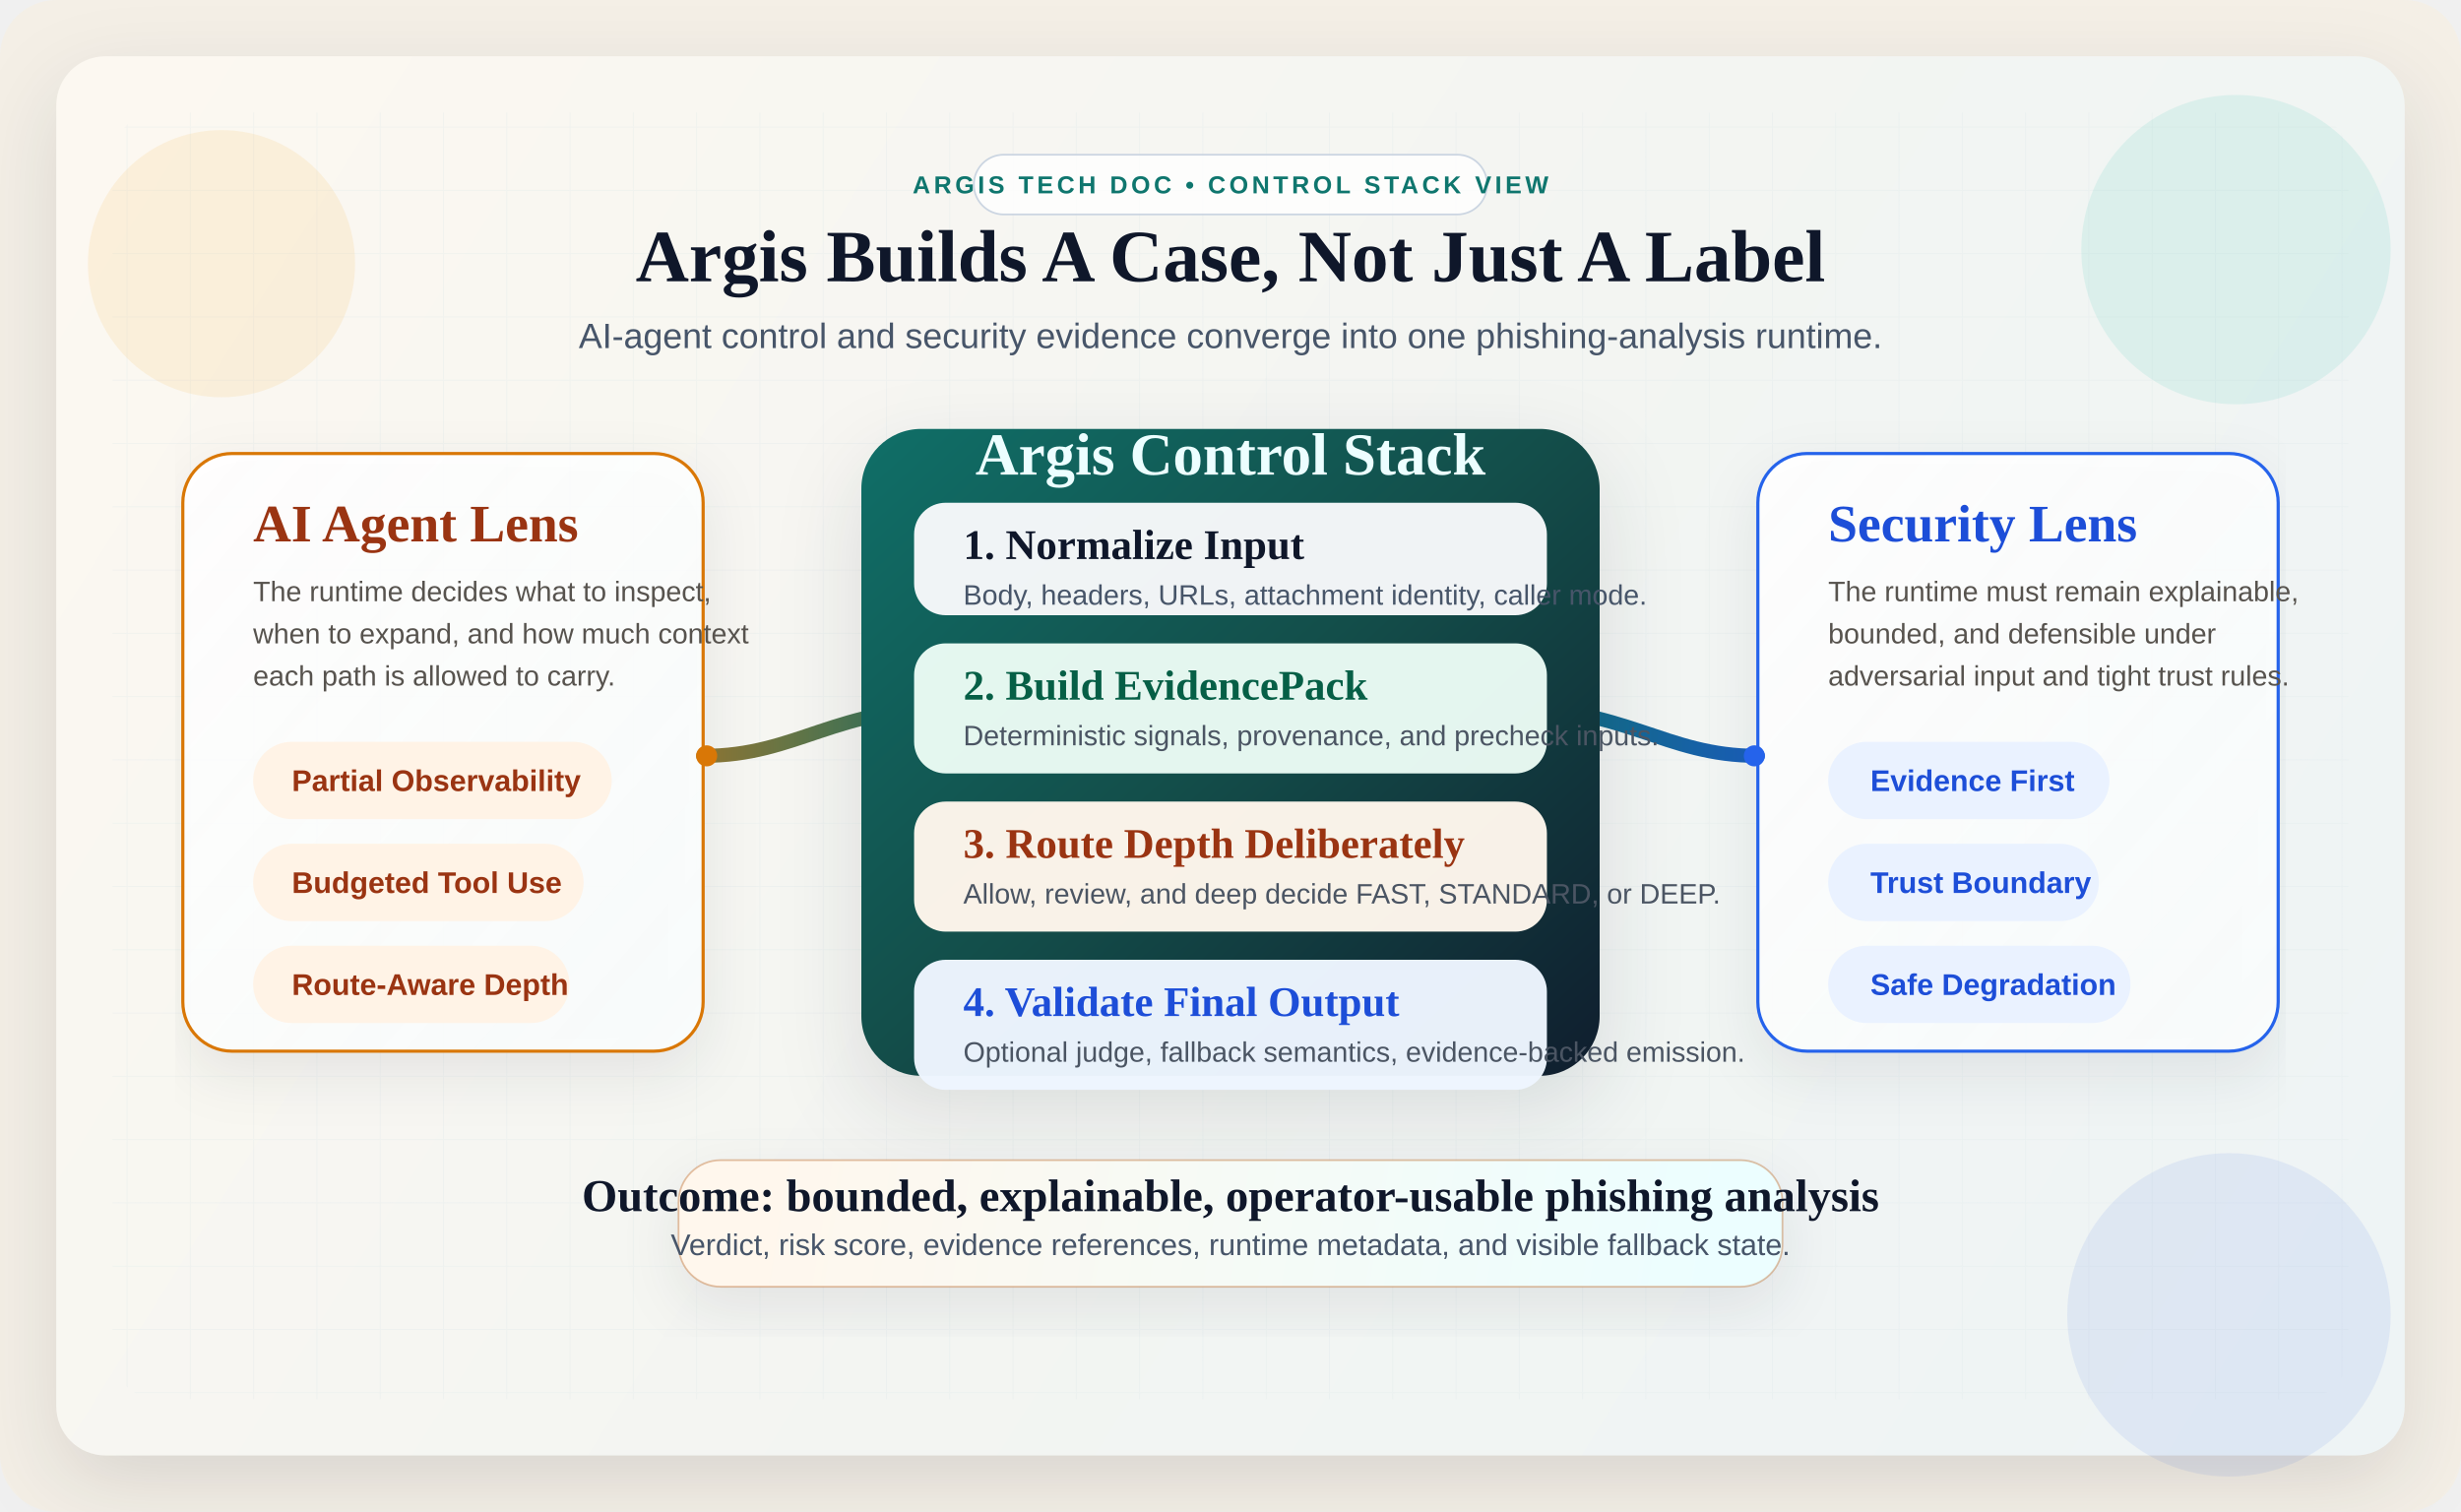
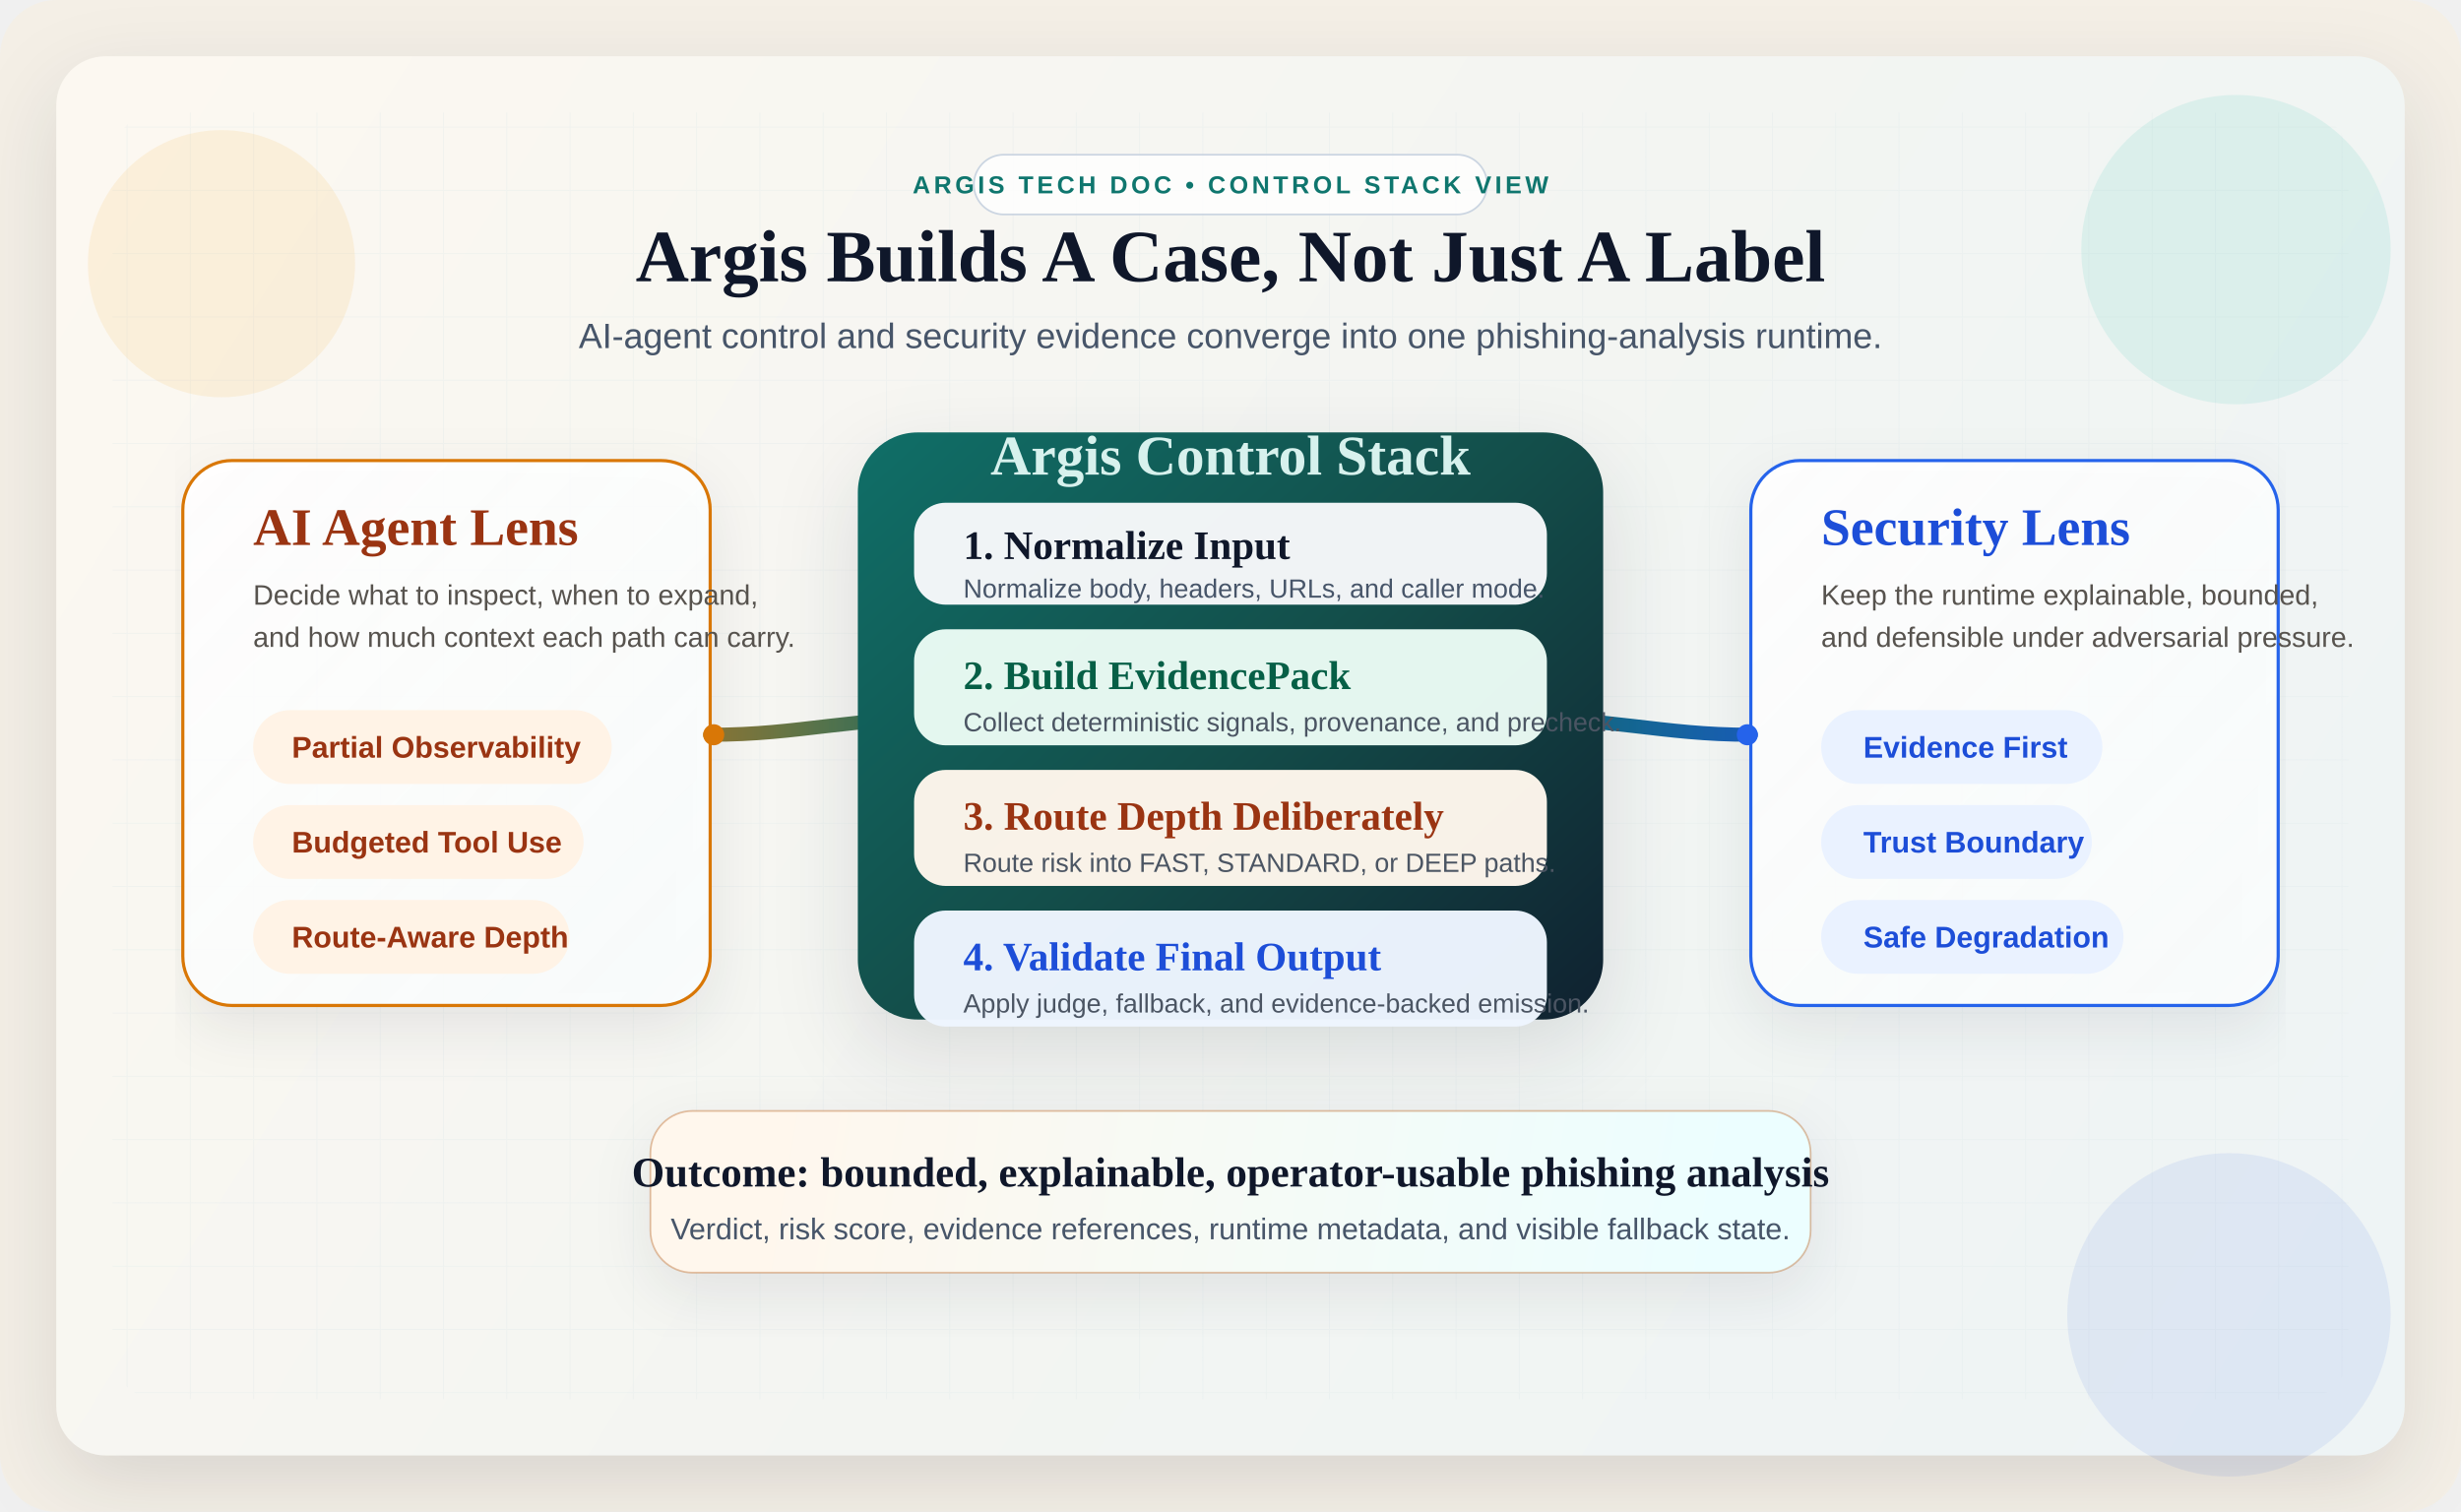
<svg xmlns="http://www.w3.org/2000/svg" width="1400" height="860" viewBox="0 0 1400 860" fill="none" role="img" aria-labelledby="title desc">
  <defs>
    <linearGradient id="bg" x1="80" y1="40" x2="1320" y2="820" gradientUnits="userSpaceOnUse">
      <stop stop-color="#FCF8F1" />
      <stop offset="0.52" stop-color="#F3F5F2" />
      <stop offset="1" stop-color="#EEF4F5" />
    </linearGradient>
    <linearGradient id="panel" x1="0" y1="0" x2="1" y2="1">
      <stop stop-color="#FFFFFF" stop-opacity="0.92" />
      <stop offset="1" stop-color="#F8FBFB" stop-opacity="0.98" />
    </linearGradient>
    <linearGradient id="stack" x1="481" y1="174" x2="920" y2="654" gradientUnits="userSpaceOnUse">
      <stop stop-color="#0F766E" />
      <stop offset="0.5" stop-color="#134E4A" />
      <stop offset="1" stop-color="#0F172A" />
    </linearGradient>
    <linearGradient id="flowLeft" x1="320" y1="322" x2="560" y2="322" gradientUnits="userSpaceOnUse">
      <stop stop-color="#C97316" />
      <stop offset="1" stop-color="#0F766E" />
    </linearGradient>
    <linearGradient id="flowRight" x1="1080" y1="322" x2="840" y2="322" gradientUnits="userSpaceOnUse">
      <stop stop-color="#1D4ED8" />
      <stop offset="1" stop-color="#0F766E" />
    </linearGradient>
    <linearGradient id="output" x1="430" y1="686" x2="970" y2="774" gradientUnits="userSpaceOnUse">
      <stop stop-color="#FFF7ED" />
      <stop offset="1" stop-color="#ECFEFF" />
    </linearGradient>
    <filter id="shadowSoft" x="0" y="0" width="1400" height="860" filterUnits="userSpaceOnUse" color-interpolation-filters="sRGB">
      <feFlood flood-opacity="0" result="BackgroundImageFix" />
      <feColorMatrix in="SourceAlpha" type="matrix" values="0 0 0 0 0 0 0 0 0 0 0 0 0 0 0 0 0 0 127 0" result="hardAlpha" />
      <feOffset dy="18" />
      <feGaussianBlur stdDeviation="24" />
      <feColorMatrix type="matrix" values="0 0 0 0 0.059 0 0 0 0 0.09 0 0 0 0 0.165 0 0 0 0.12 0" />
      <feBlend mode="normal" in2="BackgroundImageFix" result="effect1_dropShadow_0_1" />
      <feBlend mode="normal" in="SourceGraphic" in2="effect1_dropShadow_0_1" result="shape" />
    </filter>
    <filter id="shadowCard" x="100" y="120" width="1200" height="640" filterUnits="userSpaceOnUse" color-interpolation-filters="sRGB">
      <feFlood flood-opacity="0" result="BackgroundImageFix" />
      <feColorMatrix in="SourceAlpha" type="matrix" values="0 0 0 0 0 0 0 0 0 0 0 0 0 0 0 0 0 0 127 0" result="hardAlpha" />
      <feOffset dy="12" />
      <feGaussianBlur stdDeviation="16" />
      <feColorMatrix type="matrix" values="0 0 0 0 0.059 0 0 0 0 0.09 0 0 0 0 0.165 0 0 0 0.08 0" />
      <feBlend mode="normal" in2="BackgroundImageFix" result="effect1_dropShadow_0_2" />
      <feBlend mode="normal" in="SourceGraphic" in2="effect1_dropShadow_0_2" result="shape" />
    </filter>
    <pattern id="grid" width="36" height="36" patternUnits="userSpaceOnUse">
      <path d="M36 0H0V36" stroke="#D9E3E5" stroke-opacity="0.55" />
    </pattern>
  </defs>
  <rect width="1400" height="860" rx="32" fill="#F4EFE6" />
  <g filter="url(#shadowSoft)">
    <rect x="32" y="32" width="1336" height="796" rx="28" fill="url(#bg)" />
  </g>
  <rect x="64" y="64" width="1272" height="732" rx="26" fill="url(#grid)" opacity="0.5" />
  <circle cx="126" cy="150" r="76" fill="#F59E0B" fill-opacity="0.10" />
  <circle cx="1272" cy="142" r="88" fill="#14B8A6" fill-opacity="0.10" />
  <circle cx="1268" cy="748" r="92" fill="#1D4ED8" fill-opacity="0.08" />
  <rect x="554" y="88" width="292" height="34" rx="17" fill="#FFFFFF" fill-opacity="0.78" stroke="#CBD5E1" />
  <text x="700" y="110" text-anchor="middle" fill="#0F766E" font-family="Arial, sans-serif" font-size="14" font-weight="700" letter-spacing="2">ARGIS TECH DOC  •  CONTROL STACK VIEW</text>
  <text x="700" y="160" text-anchor="middle" fill="#0F172A" font-family="Georgia, 'Times New Roman', serif" font-size="42" font-weight="700">Argis Builds A Case, Not Just A Label</text>
  <text x="700" y="198" text-anchor="middle" fill="#475569" font-family="Arial, sans-serif" font-size="20">AI-agent control and security evidence converge into one phishing-analysis runtime.</text>
  <g filter="url(#shadowCard)">
-     <rect x="104" y="258" width="296" height="340" rx="28" fill="url(#panel)" stroke="#D97706" stroke-width="1.8" />
+     <rect x="104" y="262" width="300" height="310" rx="28" fill="url(#panel)" stroke="#D97706" stroke-width="1.8" />
  </g>
-   <text x="144" y="308" fill="#9A3412" font-family="Georgia, 'Times New Roman', serif" font-size="30" font-weight="700">AI Agent Lens</text>
-   <text x="144" y="342" fill="#57534E" font-family="Arial, sans-serif" font-size="16">The runtime decides what to inspect,</text>
-   <text x="144" y="366" fill="#57534E" font-family="Arial, sans-serif" font-size="16">when to expand, and how much context</text>
-   <text x="144" y="390" fill="#57534E" font-family="Arial, sans-serif" font-size="16">each path is allowed to carry.</text>
-   <rect x="144" y="422" width="204" height="44" rx="22" fill="#FFF3E6" />
-   <text x="166" y="450" fill="#9A3412" font-family="Arial, sans-serif" font-size="17" font-weight="700">Partial Observability</text>
-   <rect x="144" y="480" width="188" height="44" rx="22" fill="#FFF3E6" />
-   <text x="166" y="508" fill="#9A3412" font-family="Arial, sans-serif" font-size="17" font-weight="700">Budgeted Tool Use</text>
-   <rect x="144" y="538" width="180" height="44" rx="22" fill="#FFF3E6" />
-   <text x="166" y="566" fill="#9A3412" font-family="Arial, sans-serif" font-size="17" font-weight="700">Route-Aware Depth</text>
+   <text x="144" y="310" fill="#9A3412" font-family="Georgia, 'Times New Roman', serif" font-size="30" font-weight="700">AI Agent Lens</text>
+   <text x="144" y="344" fill="#57534E" font-family="Arial, sans-serif" font-size="16">Decide what to inspect, when to expand,</text>
+   <text x="144" y="368" fill="#57534E" font-family="Arial, sans-serif" font-size="16">and how much context each path can carry.</text>
+   <rect x="144" y="404" width="204" height="42" rx="21" fill="#FFF3E6" />
+   <text x="166" y="431" fill="#9A3412" font-family="Arial, sans-serif" font-size="17" font-weight="700">Partial Observability</text>
+   <rect x="144" y="458" width="188" height="42" rx="21" fill="#FFF3E6" />
+   <text x="166" y="485" fill="#9A3412" font-family="Arial, sans-serif" font-size="17" font-weight="700">Budgeted Tool Use</text>
+   <rect x="144" y="512" width="180" height="42" rx="21" fill="#FFF3E6" />
+   <text x="166" y="539" fill="#9A3412" font-family="Arial, sans-serif" font-size="17" font-weight="700">Route-Aware Depth</text>
  <g filter="url(#shadowCard)">
-     <rect x="1000" y="258" width="296" height="340" rx="28" fill="url(#panel)" stroke="#2563EB" stroke-width="1.8" />
+     <rect x="996" y="262" width="300" height="310" rx="28" fill="url(#panel)" stroke="#2563EB" stroke-width="1.8" />
  </g>
-   <text x="1040" y="308" fill="#1D4ED8" font-family="Georgia, 'Times New Roman', serif" font-size="30" font-weight="700">Security Lens</text>
-   <text x="1040" y="342" fill="#57534E" font-family="Arial, sans-serif" font-size="16">The runtime must remain explainable,</text>
-   <text x="1040" y="366" fill="#57534E" font-family="Arial, sans-serif" font-size="16">bounded, and defensible under</text>
-   <text x="1040" y="390" fill="#57534E" font-family="Arial, sans-serif" font-size="16">adversarial input and tight trust rules.</text>
-   <rect x="1040" y="422" width="160" height="44" rx="22" fill="#EAF2FF" />
-   <text x="1064" y="450" fill="#1D4ED8" font-family="Arial, sans-serif" font-size="17" font-weight="700">Evidence First</text>
-   <rect x="1040" y="480" width="154" height="44" rx="22" fill="#EAF2FF" />
-   <text x="1064" y="508" fill="#1D4ED8" font-family="Arial, sans-serif" font-size="17" font-weight="700">Trust Boundary</text>
-   <rect x="1040" y="538" width="172" height="44" rx="22" fill="#EAF2FF" />
-   <text x="1064" y="566" fill="#1D4ED8" font-family="Arial, sans-serif" font-size="17" font-weight="700">Safe Degradation</text>
-   <path d="M400 430C454 430 474 402 548 402" stroke="url(#flowLeft)" stroke-width="8" stroke-linecap="round" />
-   <path d="M1000 430C946 430 926 402 852 402" stroke="url(#flowRight)" stroke-width="8" stroke-linecap="round" />
-   <circle cx="402" cy="430" r="6" fill="#D97706" />
-   <circle cx="998" cy="430" r="6" fill="#2563EB" />
+   <text x="1036" y="310" fill="#1D4ED8" font-family="Georgia, 'Times New Roman', serif" font-size="30" font-weight="700">Security Lens</text>
+   <text x="1036" y="344" fill="#57534E" font-family="Arial, sans-serif" font-size="16">Keep the runtime explainable, bounded,</text>
+   <text x="1036" y="368" fill="#57534E" font-family="Arial, sans-serif" font-size="16">and defensible under adversarial pressure.</text>
+   <rect x="1036" y="404" width="160" height="42" rx="21" fill="#EAF2FF" />
+   <text x="1060" y="431" fill="#1D4ED8" font-family="Arial, sans-serif" font-size="17" font-weight="700">Evidence First</text>
+   <rect x="1036" y="458" width="154" height="42" rx="21" fill="#EAF2FF" />
+   <text x="1060" y="485" fill="#1D4ED8" font-family="Arial, sans-serif" font-size="17" font-weight="700">Trust Boundary</text>
+   <rect x="1036" y="512" width="172" height="42" rx="21" fill="#EAF2FF" />
+   <text x="1060" y="539" fill="#1D4ED8" font-family="Arial, sans-serif" font-size="17" font-weight="700">Safe Degradation</text>
+   <path d="M404 418C456 418 482 408 550 408" stroke="url(#flowLeft)" stroke-width="8" stroke-linecap="round" />
+   <path d="M996 418C944 418 918 408 850 408" stroke="url(#flowRight)" stroke-width="8" stroke-linecap="round" />
+   <circle cx="406" cy="418" r="6" fill="#D97706" />
+   <circle cx="994" cy="418" r="6" fill="#2563EB" />
  <g filter="url(#shadowSoft)">
-     <rect x="490" y="244" width="420" height="368" rx="34" fill="url(#stack)" />
+     <rect x="488" y="246" width="424" height="334" rx="34" fill="url(#stack)" />
  </g>
-   <rect x="520" y="286" width="360" height="64" rx="18" fill="#F8FAFC" fill-opacity="0.96" />
-   <rect x="520" y="366" width="360" height="74" rx="18" fill="#ECFDF5" fill-opacity="0.96" />
-   <rect x="520" y="456" width="360" height="74" rx="18" fill="#FFF7ED" fill-opacity="0.97" />
-   <rect x="520" y="546" width="360" height="74" rx="18" fill="#EFF6FF" fill-opacity="0.97" />
-   <text x="700" y="270" text-anchor="middle" fill="#ECFEFF" font-family="Georgia, 'Times New Roman', serif" font-size="34" font-weight="700">Argis Control Stack</text>
-   <text x="548" y="318" fill="#0F172A" font-family="Georgia, 'Times New Roman', serif" font-size="24" font-weight="700">1. Normalize Input</text>
-   <text x="548" y="344" fill="#475569" font-family="Arial, sans-serif" font-size="16">Body, headers, URLs, attachment identity, caller mode.</text>
-   <text x="548" y="398" fill="#065F46" font-family="Georgia, 'Times New Roman', serif" font-size="24" font-weight="700">2. Build EvidencePack</text>
-   <text x="548" y="424" fill="#4B5563" font-family="Arial, sans-serif" font-size="16">Deterministic signals, provenance, and precheck inputs.</text>
-   <text x="548" y="488" fill="#9A3412" font-family="Georgia, 'Times New Roman', serif" font-size="24" font-weight="700">3. Route Depth Deliberately</text>
-   <text x="548" y="514" fill="#4B5563" font-family="Arial, sans-serif" font-size="16">Allow, review, and deep decide FAST, STANDARD, or DEEP.</text>
-   <text x="548" y="578" fill="#1D4ED8" font-family="Georgia, 'Times New Roman', serif" font-size="24" font-weight="700">4. Validate Final Output</text>
-   <text x="548" y="604" fill="#4B5563" font-family="Arial, sans-serif" font-size="16">Optional judge, fallback semantics, evidence-backed emission.</text>
+   <rect x="520" y="286" width="360" height="58" rx="18" fill="#F8FAFC" fill-opacity="0.96" />
+   <rect x="520" y="358" width="360" height="66" rx="18" fill="#ECFDF5" fill-opacity="0.96" />
+   <rect x="520" y="438" width="360" height="66" rx="18" fill="#FFF7ED" fill-opacity="0.97" />
+   <rect x="520" y="518" width="360" height="66" rx="18" fill="#EFF6FF" fill-opacity="0.97" />
+   <text x="700" y="270" text-anchor="middle" fill="#D7F1ED" font-family="Georgia, 'Times New Roman', serif" font-size="32" font-weight="700">Argis Control Stack</text>
+   <text x="548" y="318" fill="#0F172A" font-family="Georgia, 'Times New Roman', serif" font-size="23" font-weight="700">1. Normalize Input</text>
+   <text x="548" y="340" fill="#475569" font-family="Arial, sans-serif" font-size="15">Normalize body, headers, URLs, and caller mode.</text>
+   <text x="548" y="392" fill="#065F46" font-family="Georgia, 'Times New Roman', serif" font-size="23" font-weight="700">2. Build EvidencePack</text>
+   <text x="548" y="416" fill="#4B5563" font-family="Arial, sans-serif" font-size="15">Collect deterministic signals, provenance, and precheck.</text>
+   <text x="548" y="472" fill="#9A3412" font-family="Georgia, 'Times New Roman', serif" font-size="23" font-weight="700">3. Route Depth Deliberately</text>
+   <text x="548" y="496" fill="#4B5563" font-family="Arial, sans-serif" font-size="15">Route risk into FAST, STANDARD, or DEEP paths.</text>
+   <text x="548" y="552" fill="#1D4ED8" font-family="Georgia, 'Times New Roman', serif" font-size="23" font-weight="700">4. Validate Final Output</text>
+   <text x="548" y="576" fill="#4B5563" font-family="Arial, sans-serif" font-size="15">Apply judge, fallback, and evidence-backed emission.</text>
  <g filter="url(#shadowCard)">
-     <rect x="386" y="660" width="628" height="72" rx="24" fill="url(#output)" stroke="#B45309" stroke-opacity="0.35" />
+     <rect x="370" y="632" width="660" height="92" rx="24" fill="url(#output)" stroke="#B45309" stroke-opacity="0.35" />
  </g>
-   <text x="700" y="689" text-anchor="middle" fill="#0F172A" font-family="Georgia, 'Times New Roman', serif" font-size="26" font-weight="700">Outcome: bounded, explainable, operator-usable phishing analysis</text>
-   <text x="700" y="714" text-anchor="middle" fill="#475569" font-family="Arial, sans-serif" font-size="17">Verdict, risk score, evidence references, runtime metadata, and visible fallback state.</text>
+   <text x="700" y="675" text-anchor="middle" fill="#0F172A" font-family="Georgia, 'Times New Roman', serif" font-size="24" font-weight="700">Outcome: bounded, explainable, operator-usable phishing analysis</text>
+   <text x="700" y="705" text-anchor="middle" fill="#475569" font-family="Arial, sans-serif" font-size="17">Verdict, risk score, evidence references, runtime metadata, and visible fallback state.</text>
</svg>
